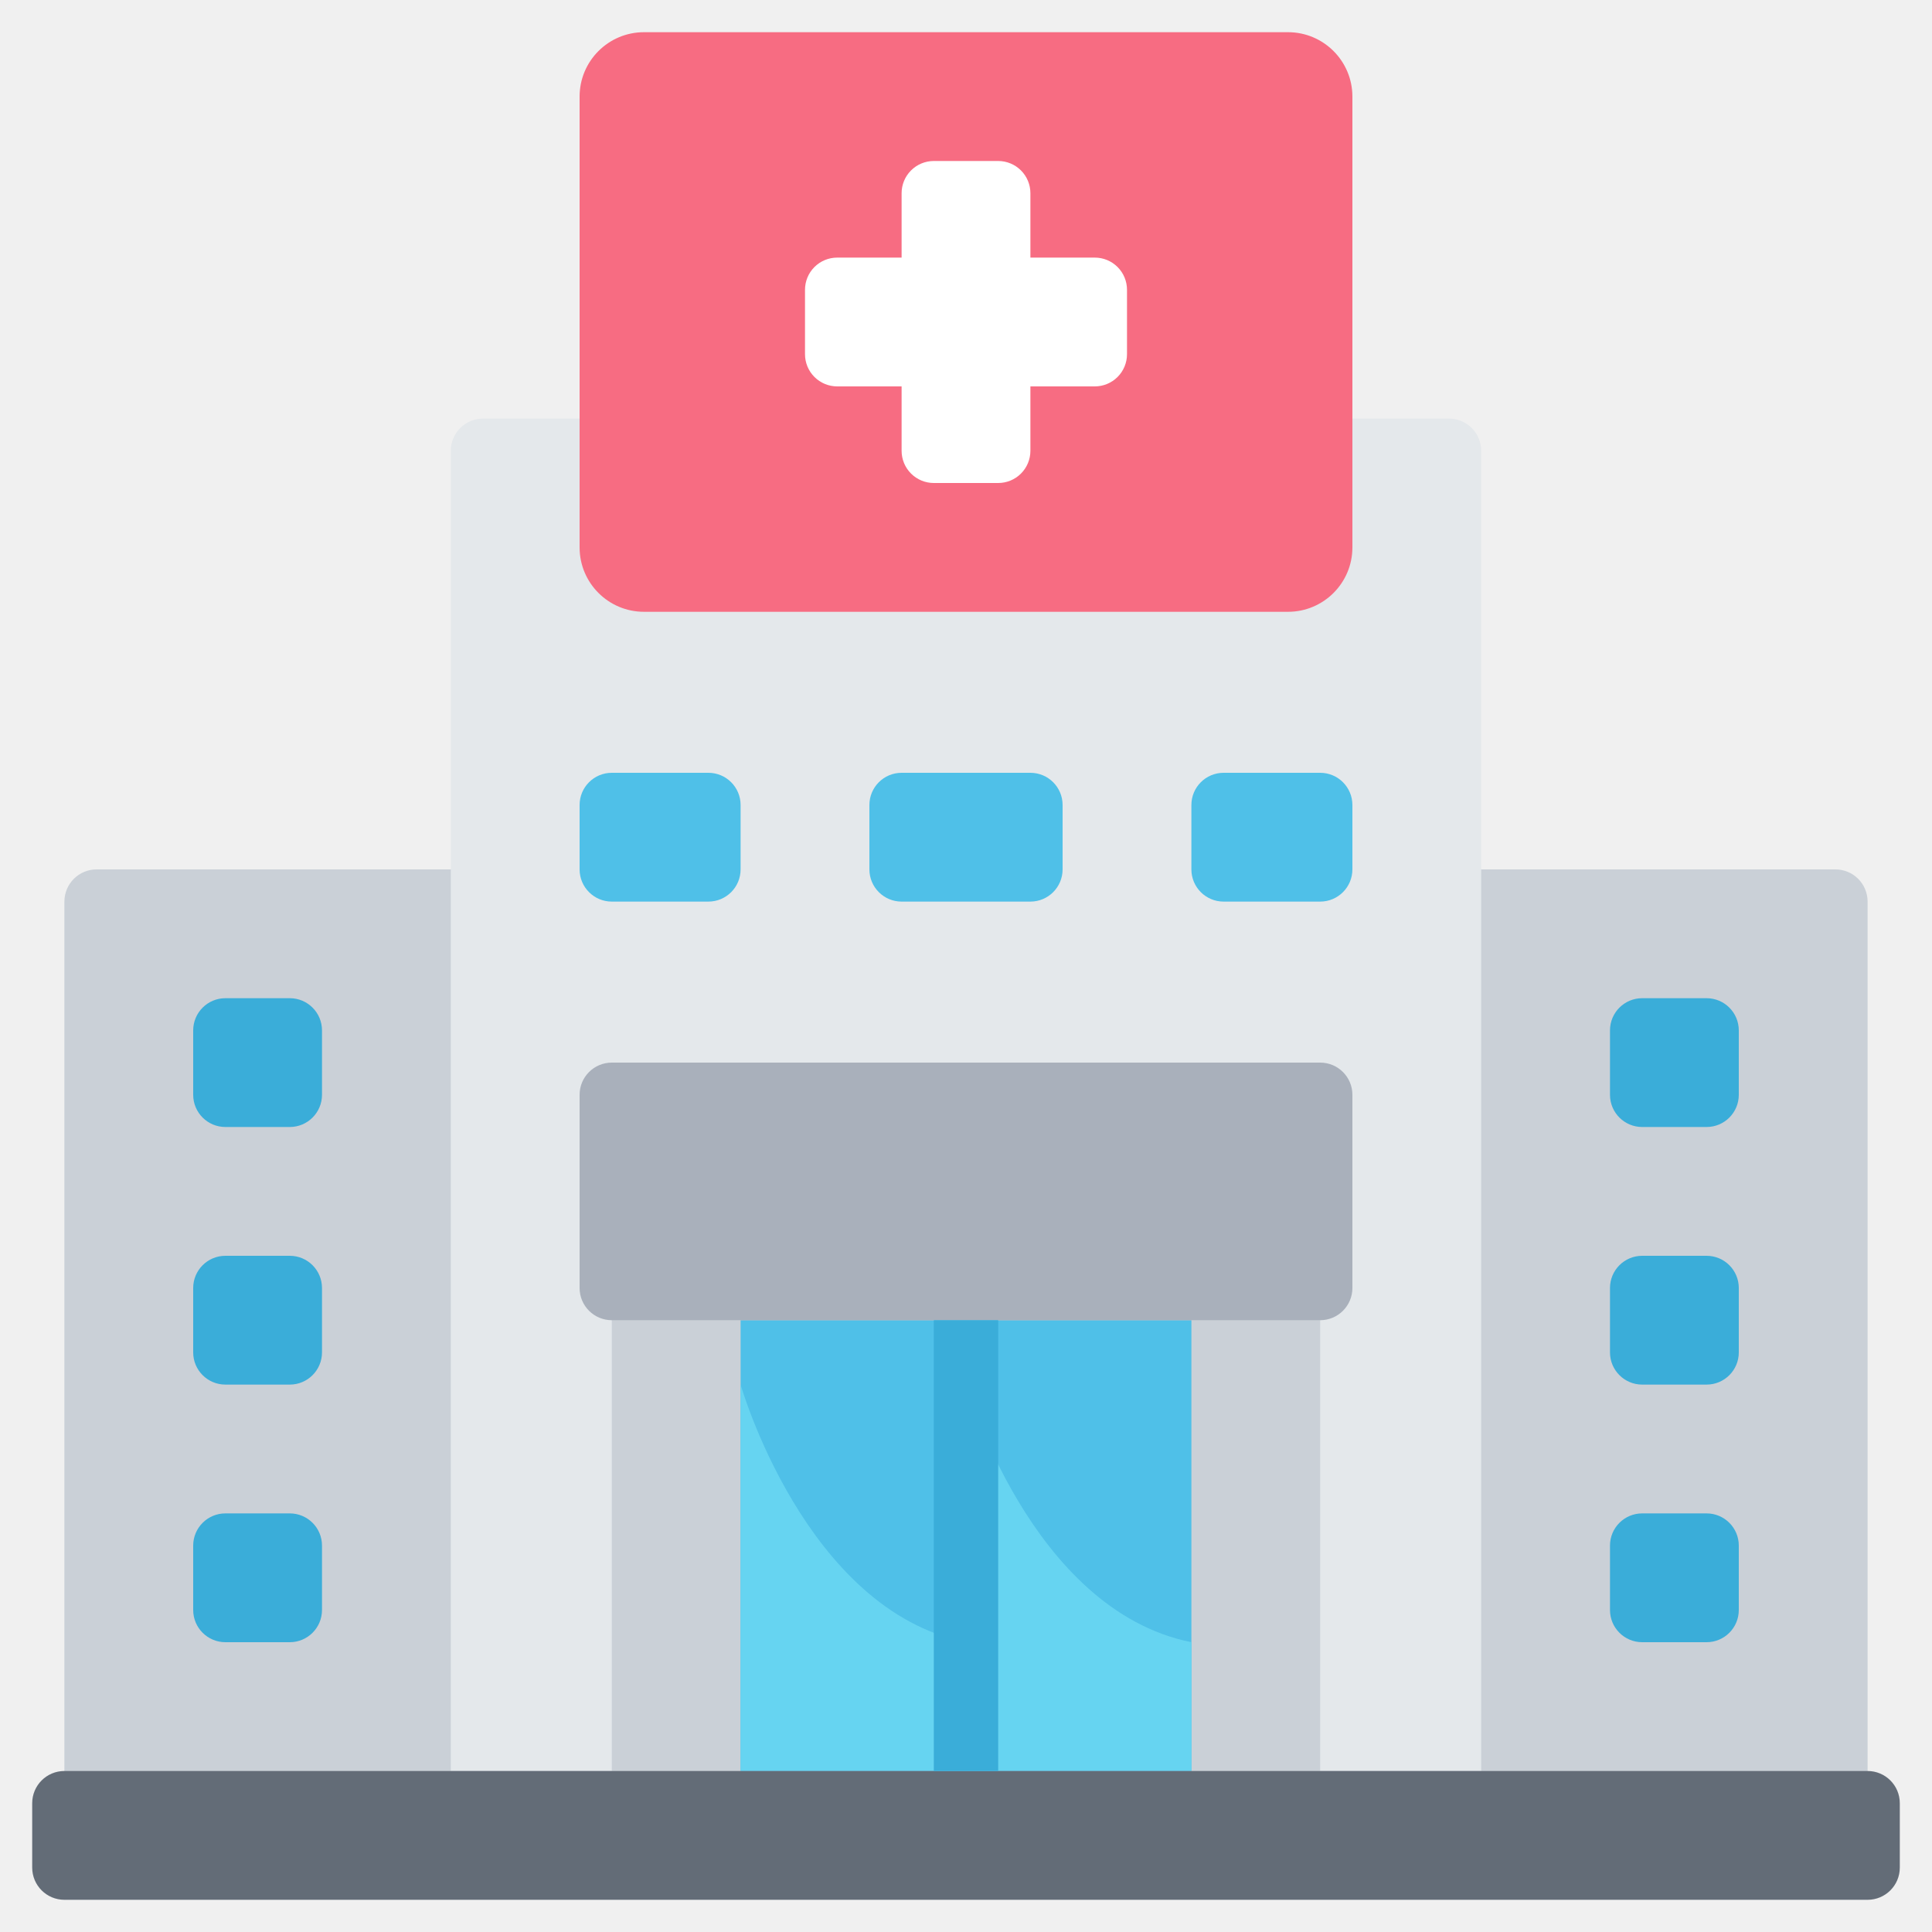
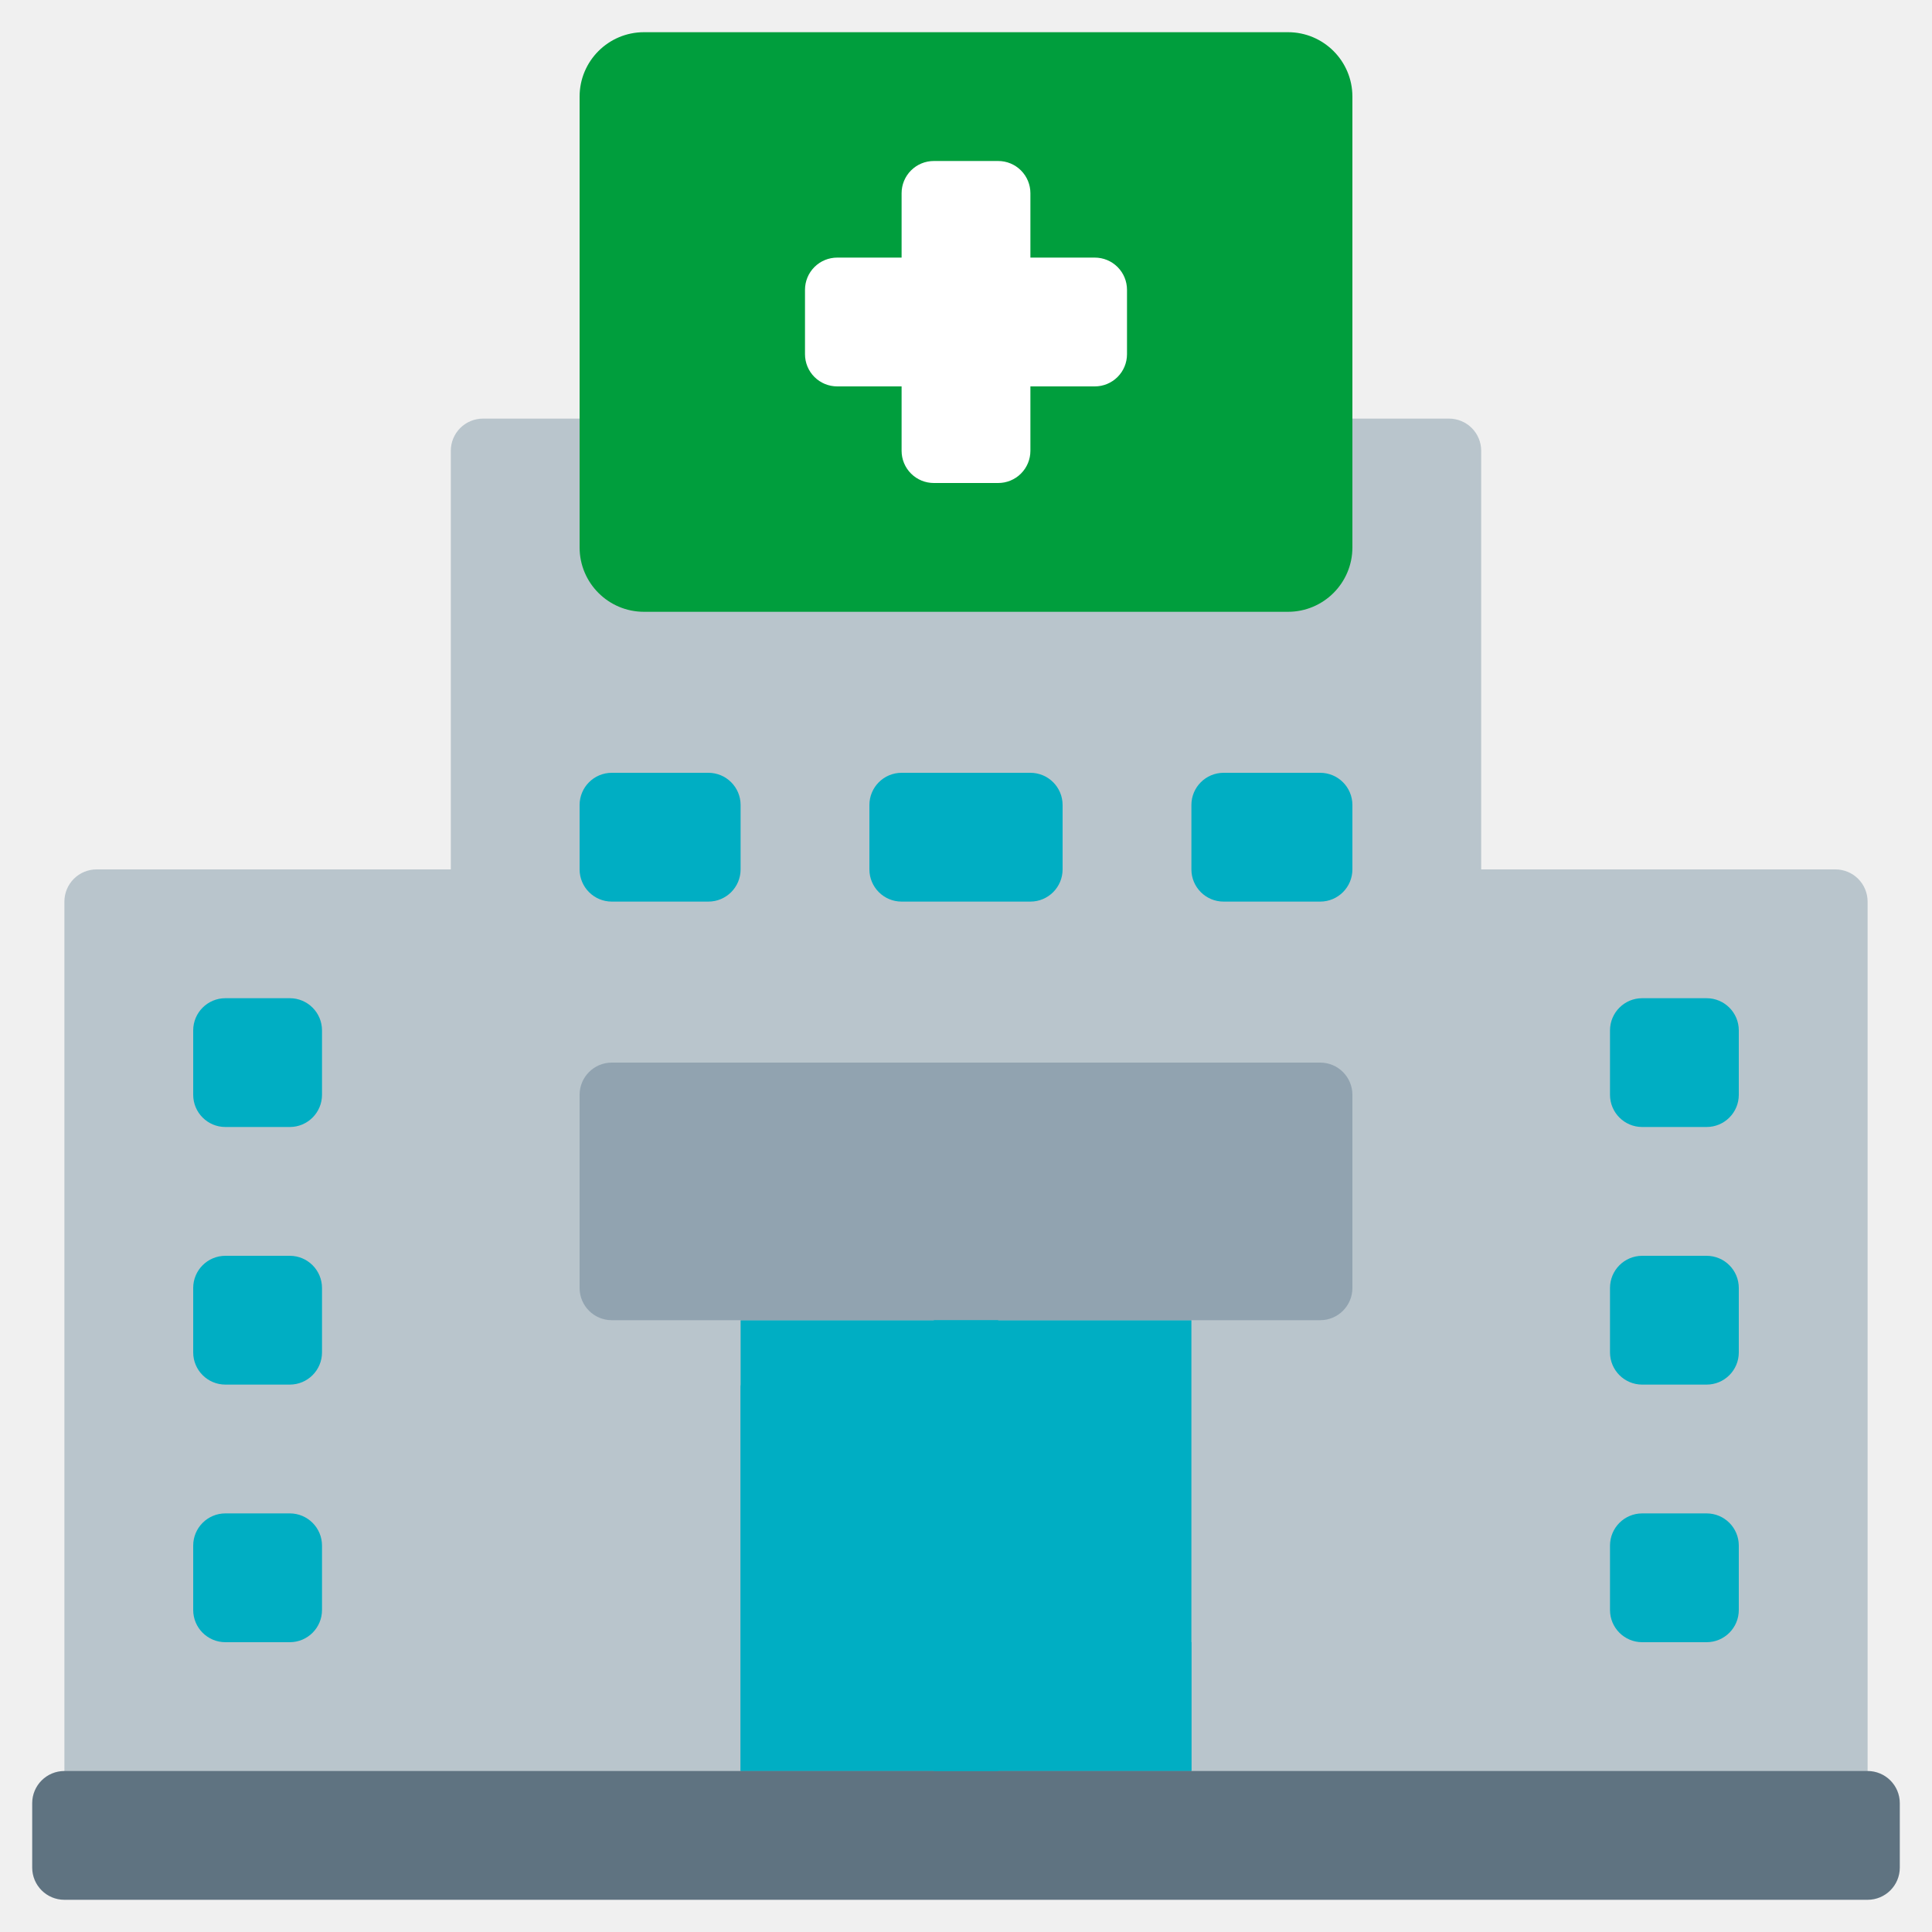
<svg xmlns="http://www.w3.org/2000/svg" width="257" height="257" viewBox="0 0 257 257" fill="none">
-   <path d="M248.433 244.15V119.933C248.433 118.797 247.982 117.708 247.179 116.904C246.375 116.101 245.286 115.65 244.15 115.65H12.85C11.714 115.65 10.624 116.101 9.821 116.904C9.018 117.708 8.566 118.797 8.566 119.933V244.15H248.433Z" fill="#CAD0D7" />
-   <path d="M192.75 55.683C193.886 55.683 194.976 56.134 195.779 56.938C196.582 57.741 197.033 58.83 197.033 59.966V235.583H59.967V59.966C59.967 58.83 60.418 57.741 61.221 56.938C62.025 56.134 63.114 55.683 64.25 55.683H192.75Z" fill="#E4E8EB" />
-   <path d="M81.383 171.333H175.616V239.867H81.383V171.333Z" fill="#CAD0D7" />
-   <path d="M98.518 175.617H158.484V235.583H98.518V175.617Z" fill="#4FC0E8" />
-   <path d="M158.483 218.45C137.067 214.167 128.5 184.184 128.5 184.184V235.584H158.483V218.45Z" fill="#66D4F1" />
-   <path d="M128.501 218.45C107.084 214.167 98.518 184.184 98.518 184.184V235.584H128.501V218.45Z" fill="#66D4F1" />
-   <path d="M38.549 132.783H29.983C27.617 132.783 25.699 134.701 25.699 137.067V145.633C25.699 147.999 27.617 149.917 29.983 149.917H38.549C40.915 149.917 42.833 147.999 42.833 145.633V137.067C42.833 134.701 40.915 132.783 38.549 132.783Z" fill="#3AADD9" />
-   <path d="M94.233 102.8H81.383C79.017 102.8 77.1 104.718 77.1 107.083V115.65C77.1 118.015 79.017 119.933 81.383 119.933H94.233C96.599 119.933 98.516 118.015 98.516 115.65V107.083C98.516 104.718 96.599 102.8 94.233 102.8Z" fill="#4FC0E8" />
-   <path d="M137.067 102.8H119.934C117.568 102.8 115.65 104.718 115.65 107.083V115.65C115.65 118.015 117.568 119.933 119.934 119.933H137.067C139.433 119.933 141.35 118.015 141.35 115.65V107.083C141.35 104.718 139.433 102.8 137.067 102.8Z" fill="#4FC0E8" />
-   <path d="M175.616 102.8H162.766C160.4 102.8 158.482 104.718 158.482 107.083V115.65C158.482 118.015 160.4 119.933 162.766 119.933H175.616C177.981 119.933 179.899 118.015 179.899 115.65V107.083C179.899 104.718 177.981 102.8 175.616 102.8Z" fill="#4FC0E8" />
-   <path d="M38.549 201.316H29.983C27.617 201.316 25.699 203.234 25.699 205.6V214.166C25.699 216.532 27.617 218.45 29.983 218.45H38.549C40.915 218.45 42.833 216.532 42.833 214.166V205.6C42.833 203.234 40.915 201.316 38.549 201.316Z" fill="#3AADD9" />
-   <path d="M38.549 167.05H29.983C27.617 167.05 25.699 168.968 25.699 171.333V179.9C25.699 182.265 27.617 184.183 29.983 184.183H38.549C40.915 184.183 42.833 182.265 42.833 179.9V171.333C42.833 168.968 40.915 167.05 38.549 167.05Z" fill="#3AADD9" />
-   <path d="M218.449 149.917H227.015C229.381 149.917 231.299 147.999 231.299 145.633V137.067C231.299 134.701 229.381 132.783 227.015 132.783H218.449C216.083 132.783 214.165 134.701 214.165 137.067V145.633C214.165 147.999 216.083 149.917 218.449 149.917Z" fill="#3AADD9" />
-   <path d="M218.449 218.45H227.015C229.381 218.45 231.299 216.532 231.299 214.166V205.6C231.299 203.234 229.381 201.316 227.015 201.316H218.449C216.083 201.316 214.165 203.234 214.165 205.6V214.166C214.165 216.532 216.083 218.45 218.449 218.45Z" fill="#3AADD9" />
-   <path d="M218.449 184.183H227.015C229.381 184.183 231.299 182.265 231.299 179.9V171.333C231.299 168.967 229.381 167.05 227.015 167.05H218.449C216.083 167.05 214.165 168.967 214.165 171.333V179.9C214.165 182.265 216.083 184.183 218.449 184.183Z" fill="#3AADD9" />
-   <path d="M171.333 4.283H85.666C80.935 4.283 77.1 8.119 77.1 12.85V72.817C77.1 77.548 80.935 81.383 85.666 81.383H171.333C176.064 81.383 179.9 77.548 179.9 72.817V12.85C179.9 8.119 176.064 4.283 171.333 4.283Z" fill="#F76C82" />
-   <path d="M149.917 38.55V47.117C149.917 48.252 149.466 49.342 148.663 50.145C147.859 50.949 146.77 51.4 145.634 51.4H137.067V59.967C137.067 61.102 136.616 62.192 135.813 62.995C135.009 63.799 133.92 64.25 132.784 64.25H124.217C123.081 64.25 121.992 63.799 121.189 62.995C120.385 62.192 119.934 61.102 119.934 59.967V51.4H111.367C110.231 51.4 109.142 50.949 108.339 50.145C107.535 49.342 107.084 48.252 107.084 47.117V38.55C107.084 37.414 107.535 36.324 108.339 35.521C109.142 34.718 110.231 34.267 111.367 34.267H119.934V25.7C119.934 24.564 120.385 23.474 121.189 22.671C121.992 21.868 123.081 21.416 124.217 21.416H132.784C133.92 21.416 135.009 21.868 135.813 22.671C136.616 23.474 137.067 24.564 137.067 25.7V34.267H145.634C146.77 34.267 147.859 34.718 148.663 35.521C149.466 36.324 149.917 37.414 149.917 38.55Z" fill="white" />
-   <path d="M175.616 141.35H81.383C79.017 141.35 77.1 143.268 77.1 145.633V171.333C77.1 173.699 79.017 175.617 81.383 175.617H175.616C177.982 175.617 179.9 173.699 179.9 171.333V145.633C179.9 143.268 177.982 141.35 175.616 141.35Z" fill="#A9B0BB" />
-   <path d="M248.433 235.583H8.567C6.201 235.583 4.283 237.501 4.283 239.867V248.433C4.283 250.799 6.201 252.717 8.567 252.717H248.433C250.799 252.717 252.717 250.799 252.717 248.433V239.867C252.717 237.501 250.799 235.583 248.433 235.583Z" fill="#636C77" />
-   <path d="M124.217 175.617H132.783V235.583H124.217V175.617Z" fill="#3AADD9" />
+   <path d="M248.434 244.15V119.934C248.434 118.798 247.982 117.708 247.179 116.905C246.376 116.102 245.286 115.65 244.15 115.65H12.85C11.714 115.65 10.625 116.102 9.821 116.905C9.018 117.708 8.567 118.798 8.567 119.934V244.15H248.434Z" fill="#B9C5CC" />
+   <path d="M192.75 55.684C193.886 55.684 194.976 56.135 195.779 56.938C196.582 57.741 197.033 58.831 197.033 59.967V235.584H59.967V59.967C59.967 58.831 60.418 57.741 61.221 56.938C62.025 56.135 63.114 55.684 64.25 55.684H192.75Z" fill="#B9C5CC" />
+   <path d="M81.383 171.333H175.617V239.866H81.383V171.333Z" fill="#B9C5CC" />
+   <path d="M98.517 175.616H158.483V235.583H98.517V175.616Z" fill="#00AEC3" />
+   <path d="M158.483 218.45C137.067 214.167 128.5 184.184 128.5 184.184V235.584H158.483V218.45Z" fill="#00AEC3" />
+   <path d="M128.5 218.45C107.083 214.167 98.517 184.184 98.517 184.184V235.584H128.5V218.45Z" fill="#00AEC3" />
+   <path d="M38.55 132.783H29.983C27.618 132.783 25.7 134.701 25.7 137.067V145.633C25.7 147.999 27.618 149.917 29.983 149.917H38.55C40.916 149.917 42.834 147.999 42.834 145.633V137.067C42.834 134.701 40.916 132.783 38.55 132.783Z" fill="#00AEC3" />
+   <path d="M94.233 102.8H81.383C79.018 102.8 77.1 104.718 77.1 107.083V115.65C77.1 118.015 79.018 119.933 81.383 119.933H94.233C96.599 119.933 98.517 118.015 98.517 115.65V107.083C98.517 104.718 96.599 102.8 94.233 102.8Z" fill="#00AEC3" />
+   <path d="M137.067 102.8H119.933C117.568 102.8 115.65 104.718 115.65 107.083V115.65C115.65 118.015 117.568 119.933 119.933 119.933H137.067C139.432 119.933 141.35 118.015 141.35 115.65V107.083C141.35 104.718 139.432 102.8 137.067 102.8Z" fill="#00AEC3" />
+   <path d="M175.617 102.8H162.767C160.401 102.8 158.483 104.718 158.483 107.083V115.65C158.483 118.015 160.401 119.933 162.767 119.933H175.617C177.982 119.933 179.9 118.015 179.9 115.65V107.083C179.9 104.718 177.982 102.8 175.617 102.8Z" fill="#00AEC3" />
+   <path d="M38.55 201.316H29.983C27.618 201.316 25.7 203.234 25.7 205.6V214.166C25.7 216.532 27.618 218.45 29.983 218.45H38.55C40.916 218.45 42.834 216.532 42.834 214.166V205.6C42.834 203.234 40.916 201.316 38.55 201.316Z" fill="#00AEC3" />
+   <path d="M38.55 167.05H29.983C27.618 167.05 25.7 168.968 25.7 171.333V179.9C25.7 182.265 27.618 184.183 29.983 184.183H38.55C40.916 184.183 42.834 182.265 42.834 179.9V171.333C42.834 168.968 40.916 167.05 38.55 167.05Z" fill="#00AEC3" />
+   <path d="M218.45 149.917H227.017C229.383 149.917 231.3 147.999 231.3 145.634V137.067C231.3 134.701 229.383 132.784 227.017 132.784H218.45C216.085 132.784 214.167 134.701 214.167 137.067V145.634C214.167 147.999 216.085 149.917 218.45 149.917Z" fill="#00AEC3" />
+   <path d="M218.45 218.45H227.017C229.383 218.45 231.3 216.532 231.3 214.167V205.6C231.3 203.235 229.383 201.317 227.017 201.317H218.45C216.085 201.317 214.167 203.235 214.167 205.6V214.167C214.167 216.532 216.085 218.45 218.45 218.45Z" fill="#00AEC3" />
+   <path d="M218.45 184.184H227.017C229.383 184.184 231.3 182.266 231.3 179.9V171.334C231.3 168.968 229.383 167.05 227.017 167.05H218.45C216.085 167.05 214.167 168.968 214.167 171.334V179.9C214.167 182.266 216.085 184.184 218.45 184.184Z" fill="#00AEC3" />
+   <path d="M171.333 4.283H85.667C80.936 4.283 77.1 8.119 77.1 12.85V72.817C77.1 77.548 80.936 81.383 85.667 81.383H171.333C176.065 81.383 179.9 77.548 179.9 72.817V12.85C179.9 8.119 176.065 4.283 171.333 4.283Z" fill="#009E3D" />
+   <path d="M149.917 38.55V47.117C149.917 48.253 149.466 49.343 148.662 50.146C147.859 50.949 146.77 51.4 145.633 51.4H137.067V59.967C137.067 61.103 136.616 62.193 135.812 62.996C135.009 63.799 133.92 64.25 132.783 64.25H124.217C123.081 64.25 121.991 63.799 121.188 62.996C120.385 62.193 119.933 61.103 119.933 59.967V51.4H111.367C110.231 51.4 109.141 50.949 108.338 50.146C107.535 49.343 107.083 48.253 107.083 47.117V38.55C107.083 37.414 107.535 36.325 108.338 35.522C109.141 34.718 110.231 34.267 111.367 34.267H119.933V25.7C119.933 24.564 120.385 23.475 121.188 22.672C121.991 21.868 123.081 21.417 124.217 21.417H132.783C133.92 21.417 135.009 21.868 135.812 22.672C136.616 23.475 137.067 24.564 137.067 25.7V34.267H145.633C146.77 34.267 147.859 34.718 148.662 35.522C149.466 36.325 149.917 37.414 149.917 38.55Z" fill="white" />
+   <path d="M175.617 141.35H81.383C79.018 141.35 77.1 143.267 77.1 145.633V171.333C77.1 173.699 79.018 175.616 81.383 175.616H175.617C177.982 175.616 179.9 173.699 179.9 171.333V145.633C179.9 143.267 177.982 141.35 175.617 141.35Z" fill="#91A3B0" />
+   <path d="M248.433 235.583H8.567C6.201 235.583 4.283 237.501 4.283 239.866V248.433C4.283 250.799 6.201 252.716 8.567 252.716H248.433C250.799 252.716 252.717 250.799 252.717 248.433V239.866C252.717 237.501 250.799 235.583 248.433 235.583Z" fill="#5F7381" />
+   <path d="M124.217 175.616H132.783V235.583H124.217V175.616Z" fill="#00AEC3" />
</svg>
